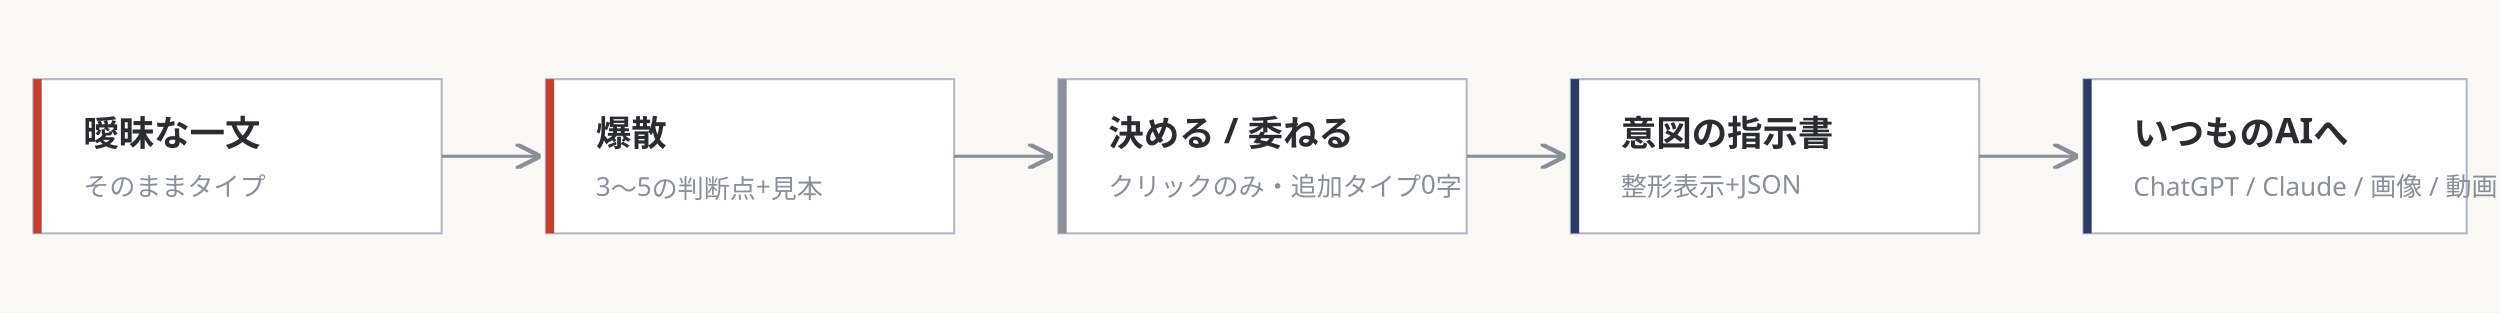
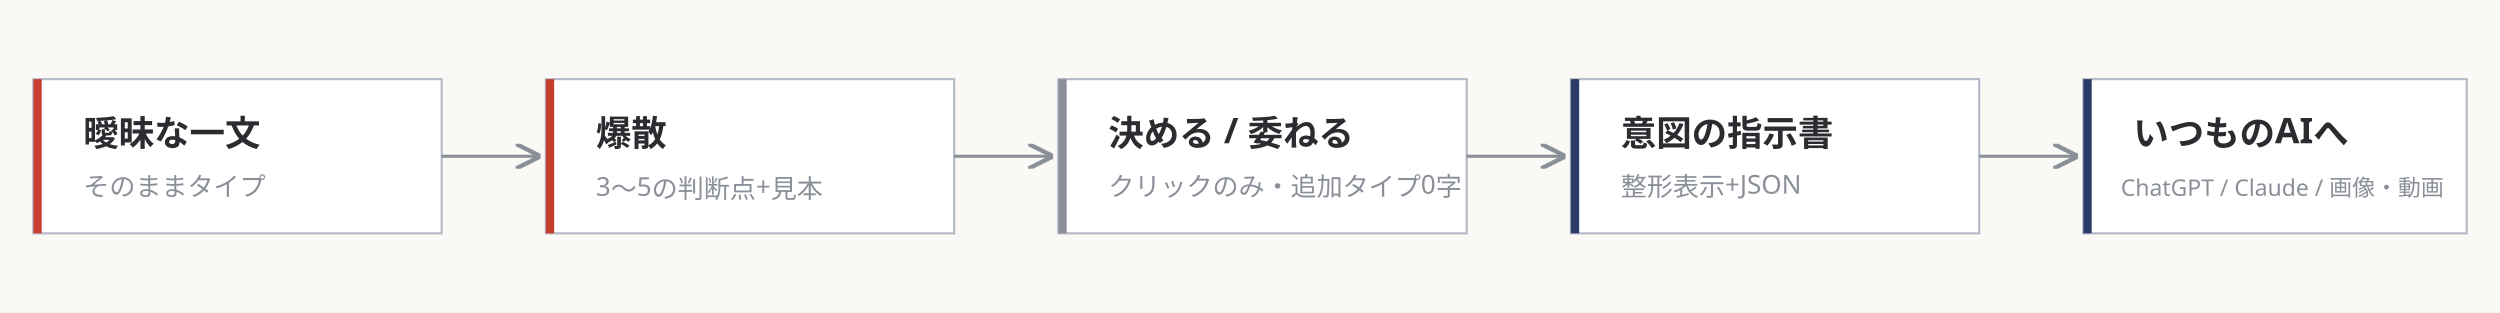
<svg xmlns="http://www.w3.org/2000/svg" width="1200" height="150" viewBox="0 0 1200 150" role="img" aria-label="曖昧な一文 → 爆散(3〜5の判断点) → 決める/委ねる(クリックのみ) → 意図の指示書(JSON) → いつものAIへ">
  <style>
    .box{fill:#ffffff;stroke:rgba(43,58,103,.35);stroke-width:1}
    .t1{font:600 17px "Hiragino Kaku Gothic ProN",sans-serif;fill:#2A2C30}
    .t2{font:400 12.5px "Hiragino Kaku Gothic ProN",sans-serif;fill:#8A8F98}
    .arr{stroke:#8A8F98;stroke-width:1.5;marker-end:url(#ah)}
  </style>
  <defs>
    <marker id="ah" markerWidth="8" markerHeight="8" refX="7" refY="4" orient="auto">
      <path d="M0,0 L8,4 L0,8" fill="none" stroke="#8A8F98" stroke-width="1.4" />
    </marker>
  </defs>
  <rect x="0" y="0" width="1200" height="150" fill="#FAF9F5" />
  <g>
    <rect class="box" x="16" y="38" width="196" height="74" />
    <rect x="16" y="38" width="4" height="74" fill="#C73E2E" />
    <text class="t1" x="40" y="70">曖昧な一文</text>
    <text class="t2" x="40" y="94">そのままタイプ</text>
    <rect class="box" x="262" y="38" width="196" height="74" />
    <rect x="262" y="38" width="4" height="74" fill="#C73E2E" />
    <text class="t1" x="286" y="70">爆散</text>
    <text class="t2" x="286" y="94">3〜5の判断点+見本</text>
    <rect class="box" x="508" y="38" width="196" height="74" />
    <rect x="508" y="38" width="4" height="74" fill="#8A8F98" />
    <text class="t1" x="532" y="70">決める / 委ねる</text>
    <text class="t2" x="532" y="94">クリックのみ・追加タイプ0字</text>
    <rect class="box" x="754" y="38" width="196" height="74" />
    <rect x="754" y="38" width="4" height="74" fill="#2B3A67" />
    <text class="t1" x="778" y="70">意図の指示書</text>
    <text class="t2" x="778" y="94">整形表示+JSON</text>
    <rect class="box" x="1000" y="38" width="184" height="74" />
    <rect x="1000" y="38" width="4" height="74" fill="#2B3A67" />
    <text class="t1" x="1024" y="70">いつものAIへ</text>
-     <text class="t2" x="1024" y="94">ChatGPT / Claude / 画像 / 動画</text>
+     <text class="t2" x="1018" y="94" style="font-size:11px">ChatGPT / Claude / 画像・動画</text>
    <line class="arr" x1="212" y1="75" x2="258" y2="75" />
    <line class="arr" x1="458" y1="75" x2="504" y2="75" />
    <line class="arr" x1="704" y1="75" x2="750" y2="75" />
    <line class="arr" x1="950" y1="75" x2="996" y2="75" />
  </g>
</svg>
